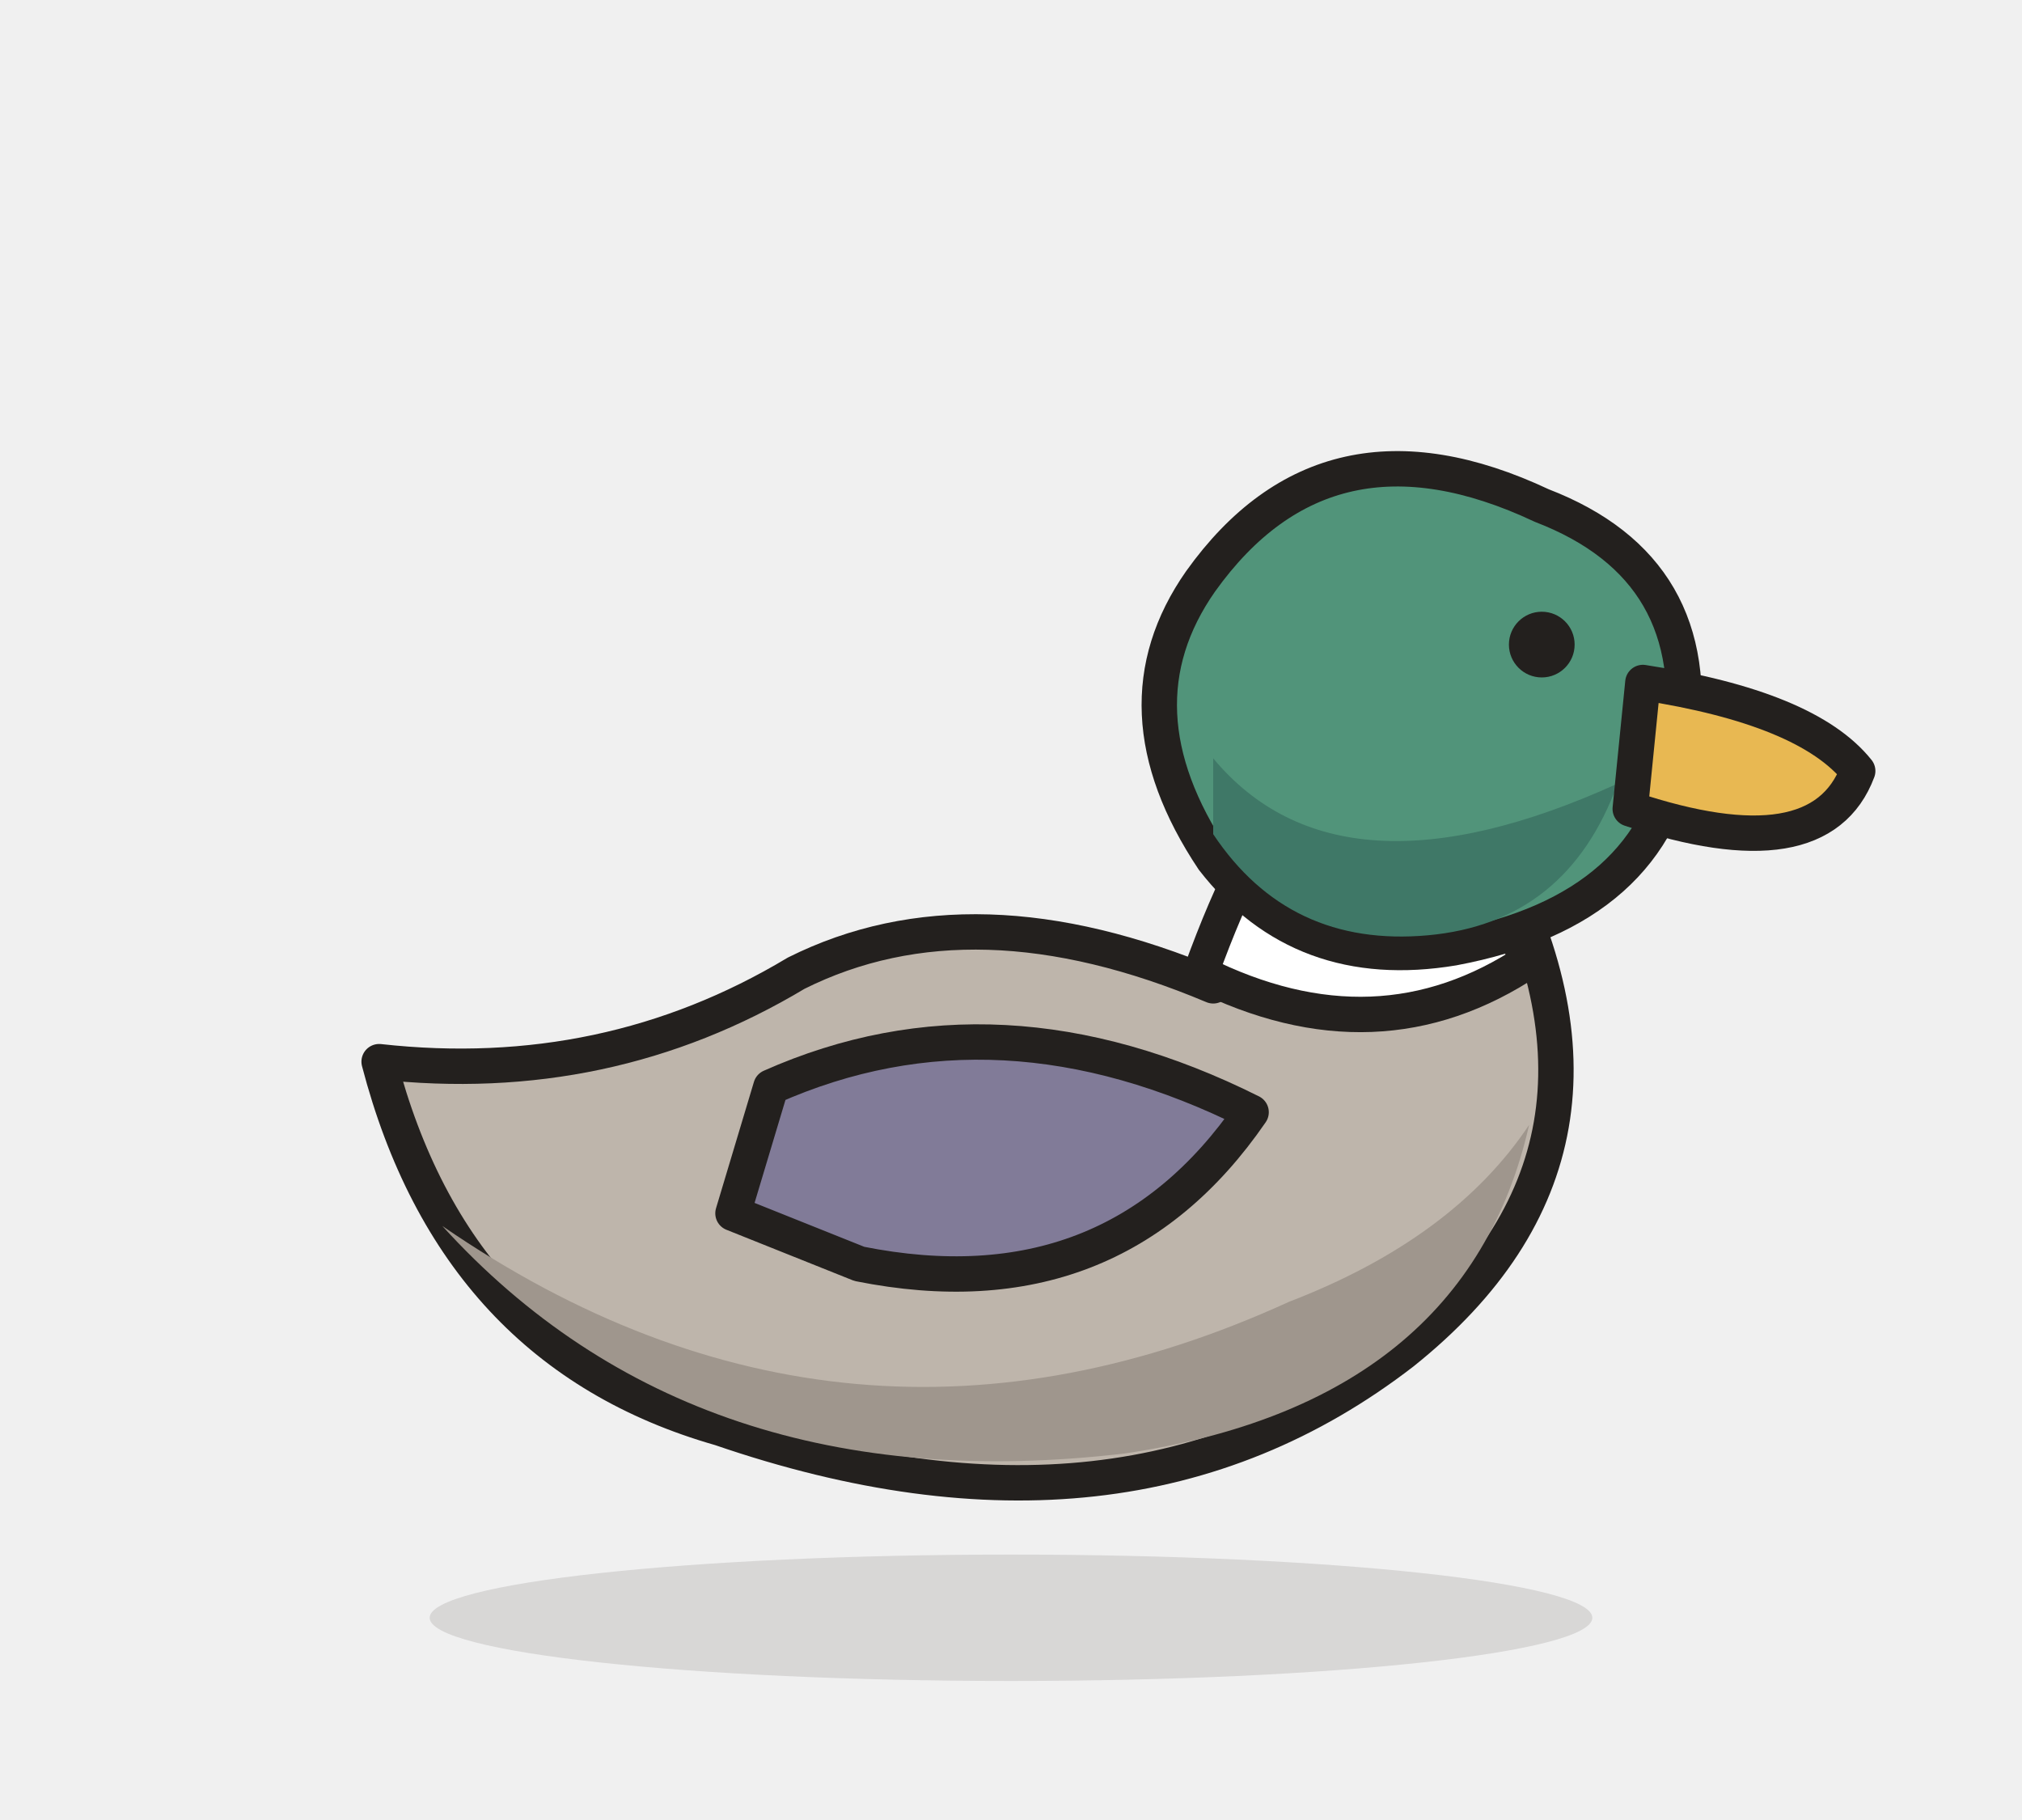
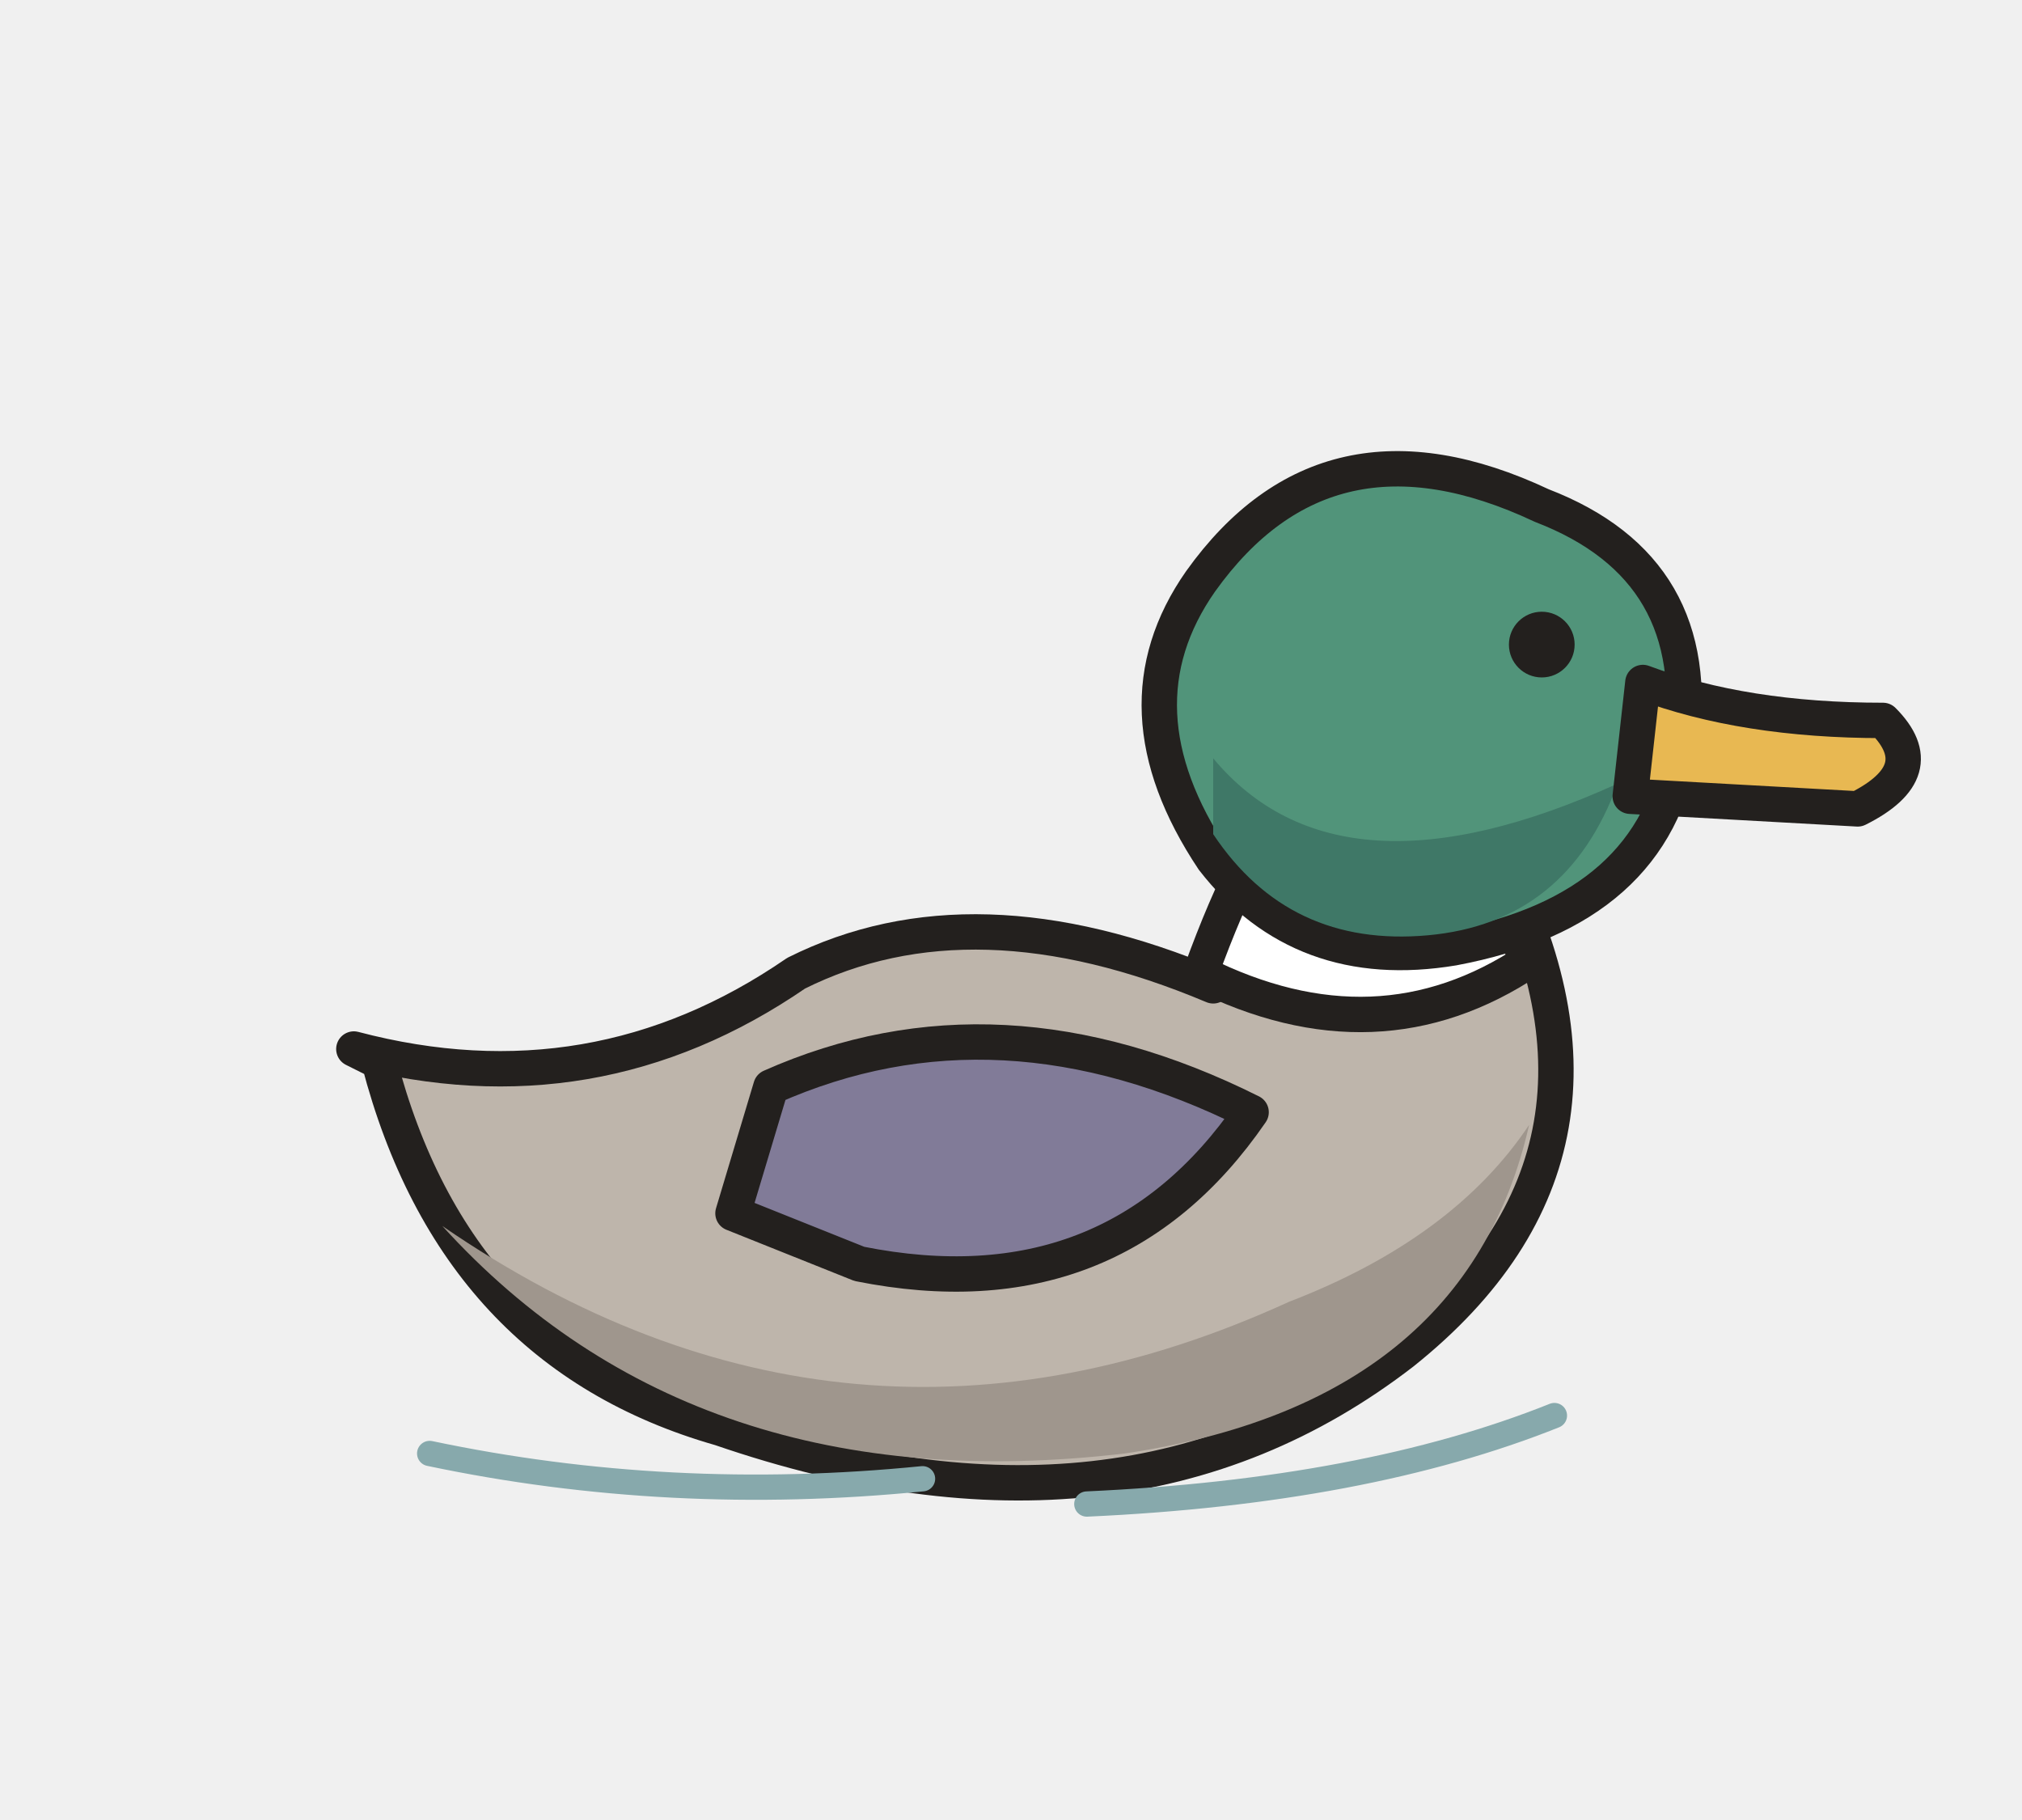
<svg xmlns="http://www.w3.org/2000/svg" viewBox="0 0 160 144" role="img" aria-labelledby="title">
  <g stroke="#23201e" stroke-width="2.8" stroke-linecap="round" stroke-linejoin="round">
-     <ellipse cx="80" cy="128" rx="46" ry="5" fill="#342b28" opacity=".13" stroke="none" />
-     <path d="M30 84 Q48 86 63 77 Q77 70 96 78 L103 64 L118 67 Q131 91 111 107 Q89 124 57 113 Q36 107 30 84Z" fill="#beb5ab" />
+     <path d="M28 83 Q47 88 63 77 Q77 70 96 78 L103 64 L118 67 Q131 91 111 107 Q89 124 57 113 Q36 107 30 84Z" fill="#beb5ab" />
    <path d="M35 97 Q67 119 102 103 Q115 98 121 89 Q116 111 89 115 Q55 119 35 97Z" fill="#9f968d" stroke="none" />
    <path d="M61 86 Q79 78 99 88 Q88 104 68 100 L58 96Z" fill="#817b98" />
    <path d="M95 77 Q99 66 102 64 L116 67 L121 76 Q109 84 95 77Z" fill="#fff" />
    <path d="M96 68 Q88 56 95 46 Q105 32 122 40 Q135 45 133 59 Q131 72 115 75 Q103 77 96 68Z" fill="#51947a" />
    <path d="M96 60 Q106 72 128 62 Q124 73 113 74 Q102 75 96 66Z" fill="#3f7867" stroke="none" />
-     <path d="M130 54 Q143 56 147 61 Q144 69 129 64Z" fill="#e8b852" />
+     <path d="M130 54 Q138 57 149 57 Q153 61 147 64 L129 63Z" fill="#e8b852" />
+     <path d="M34 115 Q53 119 73 117 M86 119 Q108 118 123 112" fill="none" stroke="#87a9ac" stroke-width="2" />
    <circle cx="122" cy="51" r="2.6" fill="#23201e" stroke="none" />
  </g>
</svg>
